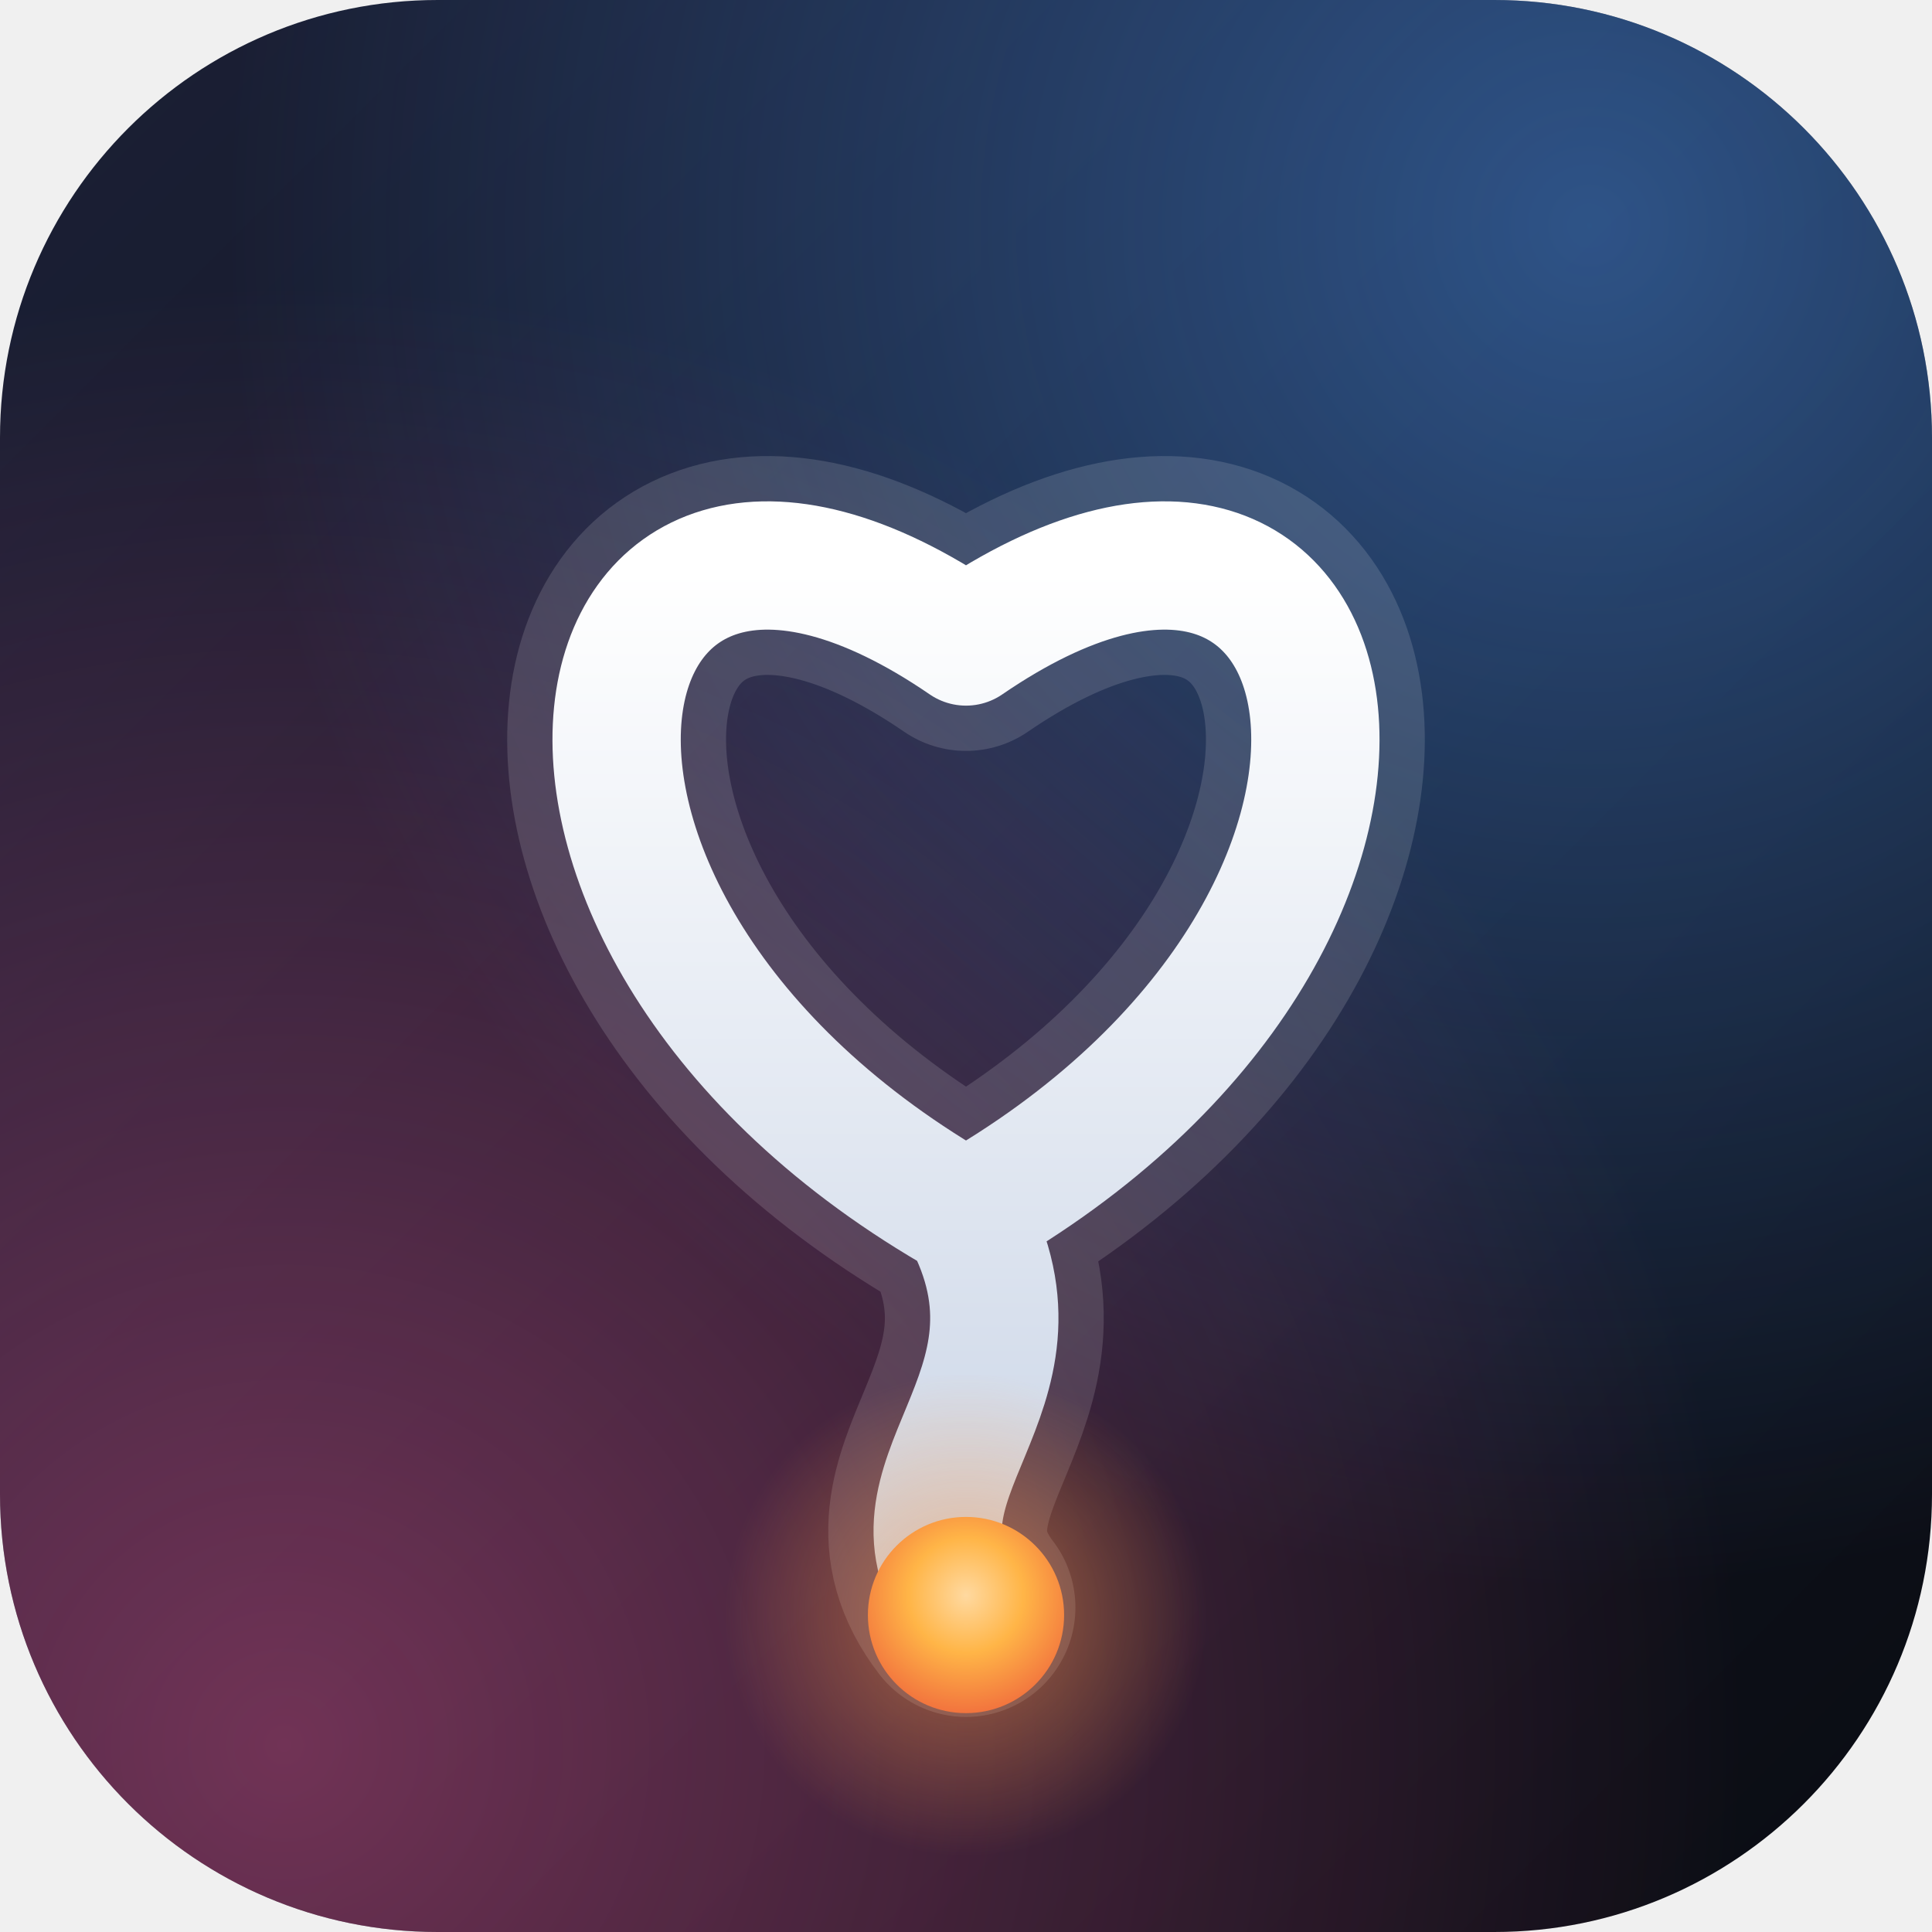
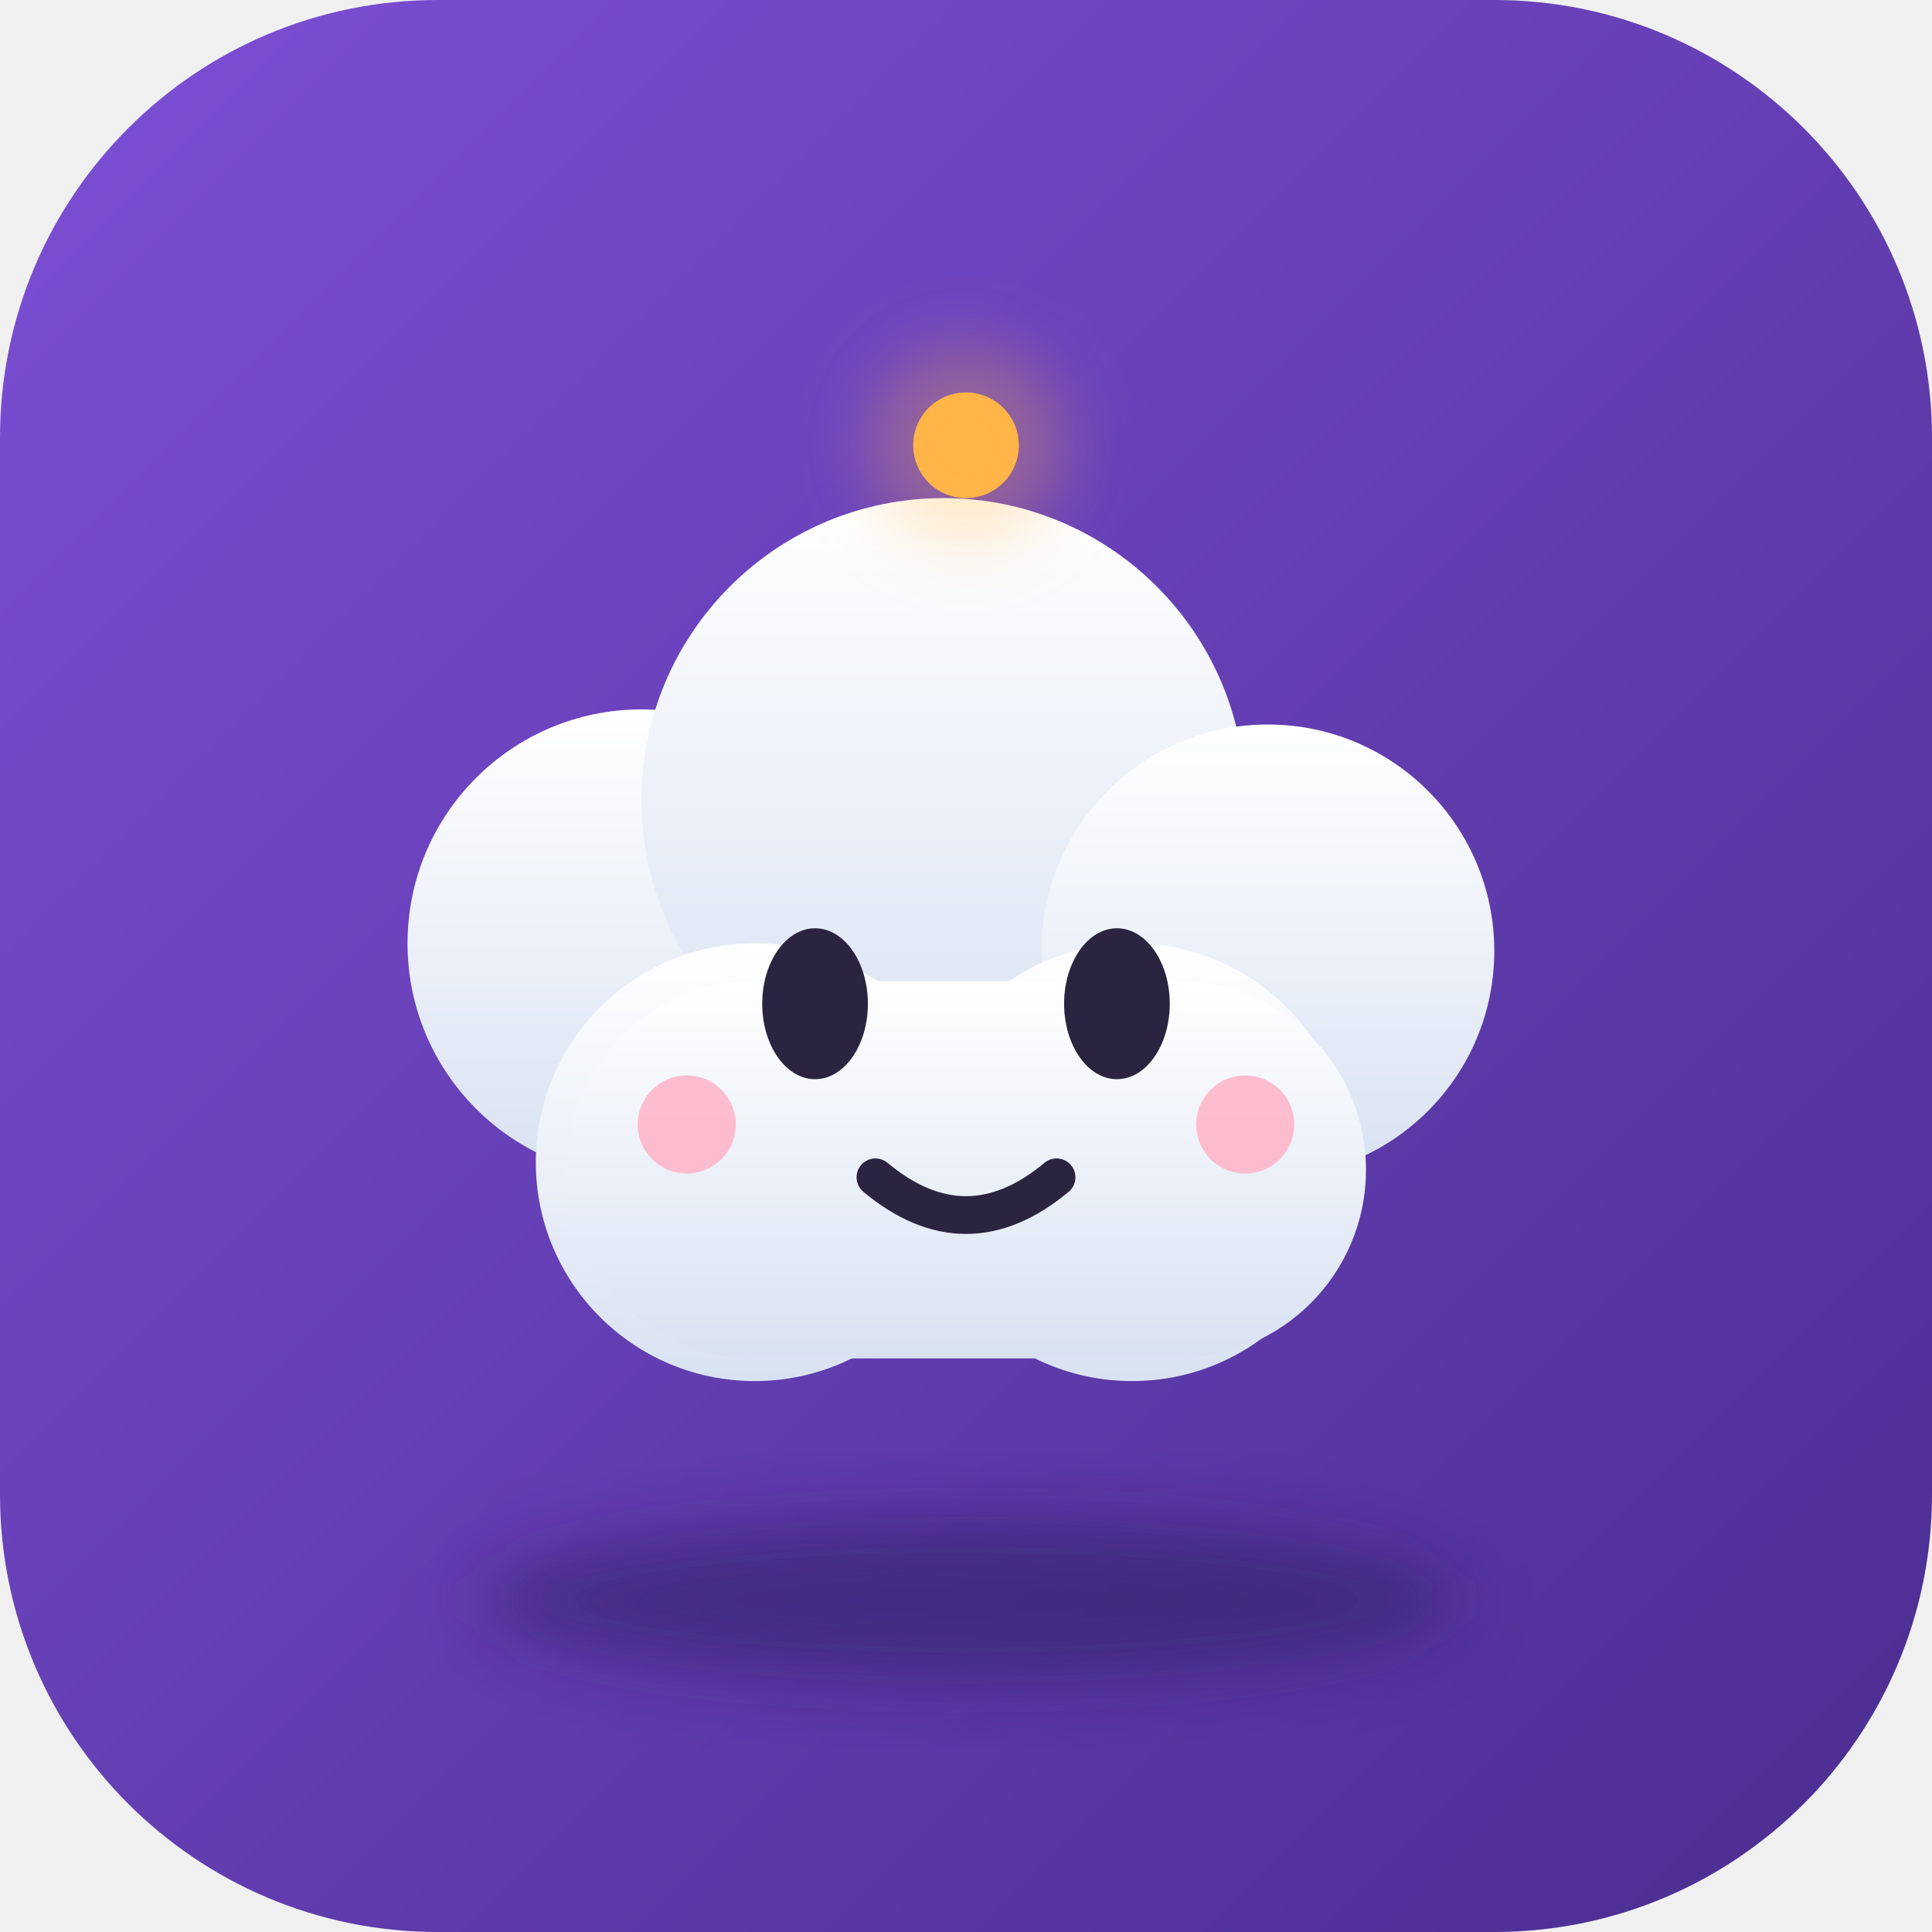
<svg xmlns="http://www.w3.org/2000/svg" viewBox="0 0 512 512" width="512" height="512">
  <defs>
    <linearGradient id="bg" x1="0" y1="0" x2="1" y2="1">
-       <stop offset="0" stop-color="#1b2036" />
-       <stop offset="1" stop-color="#0a0c12" />
+       <stop offset="0" stop-color="#7d4fd6" />
+       <stop offset="1" stop-color="#4a2d8f" />
    </linearGradient>
-     <radialGradient id="glowBlue" cx="0.82" cy="0.12" r="0.7">
-       <stop offset="0" stop-color="#4f9dff" stop-opacity="0.45" />
-       <stop offset="1" stop-color="#4f9dff" stop-opacity="0" />
-     </radialGradient>
-     <radialGradient id="glowPink" cx="0.15" cy="0.9" r="0.75">
-       <stop offset="0" stop-color="#ff5fa2" stop-opacity="0.4" />
-       <stop offset="1" stop-color="#ff5fa2" stop-opacity="0" />
-     </radialGradient>
-     <linearGradient id="smoke" x1="0" y1="1" x2="0" y2="0">
-       <stop offset="0" stop-color="#c9d4e6" />
-       <stop offset="1" stop-color="#ffffff" />
+     <linearGradient id="puff" x1="0" y1="0" x2="0" y2="1">
+       <stop offset="0" stop-color="#ffffff" />
+       <stop offset="1" stop-color="#d9e2f2" />
    </linearGradient>
-     <radialGradient id="ember" cx="0.5" cy="0.4" r="0.65">
-       <stop offset="0" stop-color="#ffd9a0" />
-       <stop offset="0.45" stop-color="#ffb547" />
-       <stop offset="1" stop-color="#f0693c" />
-     </radialGradient>
-     <radialGradient id="emberGlow" cx="0.5" cy="0.5" r="0.5">
-       <stop offset="0" stop-color="#ff9c4a" stop-opacity="0.55" />
-       <stop offset="1" stop-color="#ff9c4a" stop-opacity="0" />
-     </radialGradient>
+     <filter id="soft" x="-40%" y="-40%" width="180%" height="180%">
+       <feGaussianBlur stdDeviation="9" />
+     </filter>
  </defs>
  <rect width="512" height="512" rx="116" fill="url(#bg)" />
-   <rect width="512" height="512" rx="116" fill="url(#glowBlue)" />
-   <rect width="512" height="512" rx="116" fill="url(#glowPink)" />
-   <g fill="none" stroke-linecap="round" stroke-linejoin="round">
-     <path d="M256 426 C 230 392 282 370 256 322 C 118 244 148 96 256 170 C 364 96 394 244 256 322" stroke="#ffffff" stroke-width="58" opacity="0.14" />
-     <path d="M256 426 C 230 392 282 370 256 322 C 118 244 148 96 256 170 C 364 96 394 244 256 322" stroke="url(#smoke)" stroke-width="34" />
+   <ellipse cx="256" cy="424" rx="130" ry="22" fill="#2c1a5e" opacity="0.5" filter="url(#soft)" />
+   <g fill="url(#puff)">
+     <circle cx="170" cy="250" r="62" />
+     <circle cx="250" cy="212" r="80" />
+     <circle cx="336" cy="252" r="60" />
+     <circle cx="200" cy="308" r="58" />
+     <circle cx="300" cy="308" r="58" />
+     <rect x="150" y="260" width="212" height="100" rx="50" />
  </g>
-   <circle cx="256" cy="428" r="64" fill="url(#emberGlow)" />
-   <circle cx="256" cy="428" r="26" fill="url(#ember)" />
+   <ellipse cx="216" cy="266" rx="14" ry="20" fill="#2b2440" />
+   <ellipse cx="296" cy="266" rx="14" ry="20" fill="#2b2440" />
+   <path d="M232 312 q24 20 48 0" fill="none" stroke="#2b2440" stroke-width="10" stroke-linecap="round" />
+   <circle cx="182" cy="298" r="13" fill="#ffb3c7" opacity="0.85" />
+   <circle cx="330" cy="298" r="13" fill="#ffb3c7" opacity="0.85" />
+   <circle cx="256" cy="118" r="14" fill="#ffb547" />
+   <circle cx="256" cy="118" r="26" fill="#ffb547" opacity="0.3" filter="url(#soft)" />
</svg>
